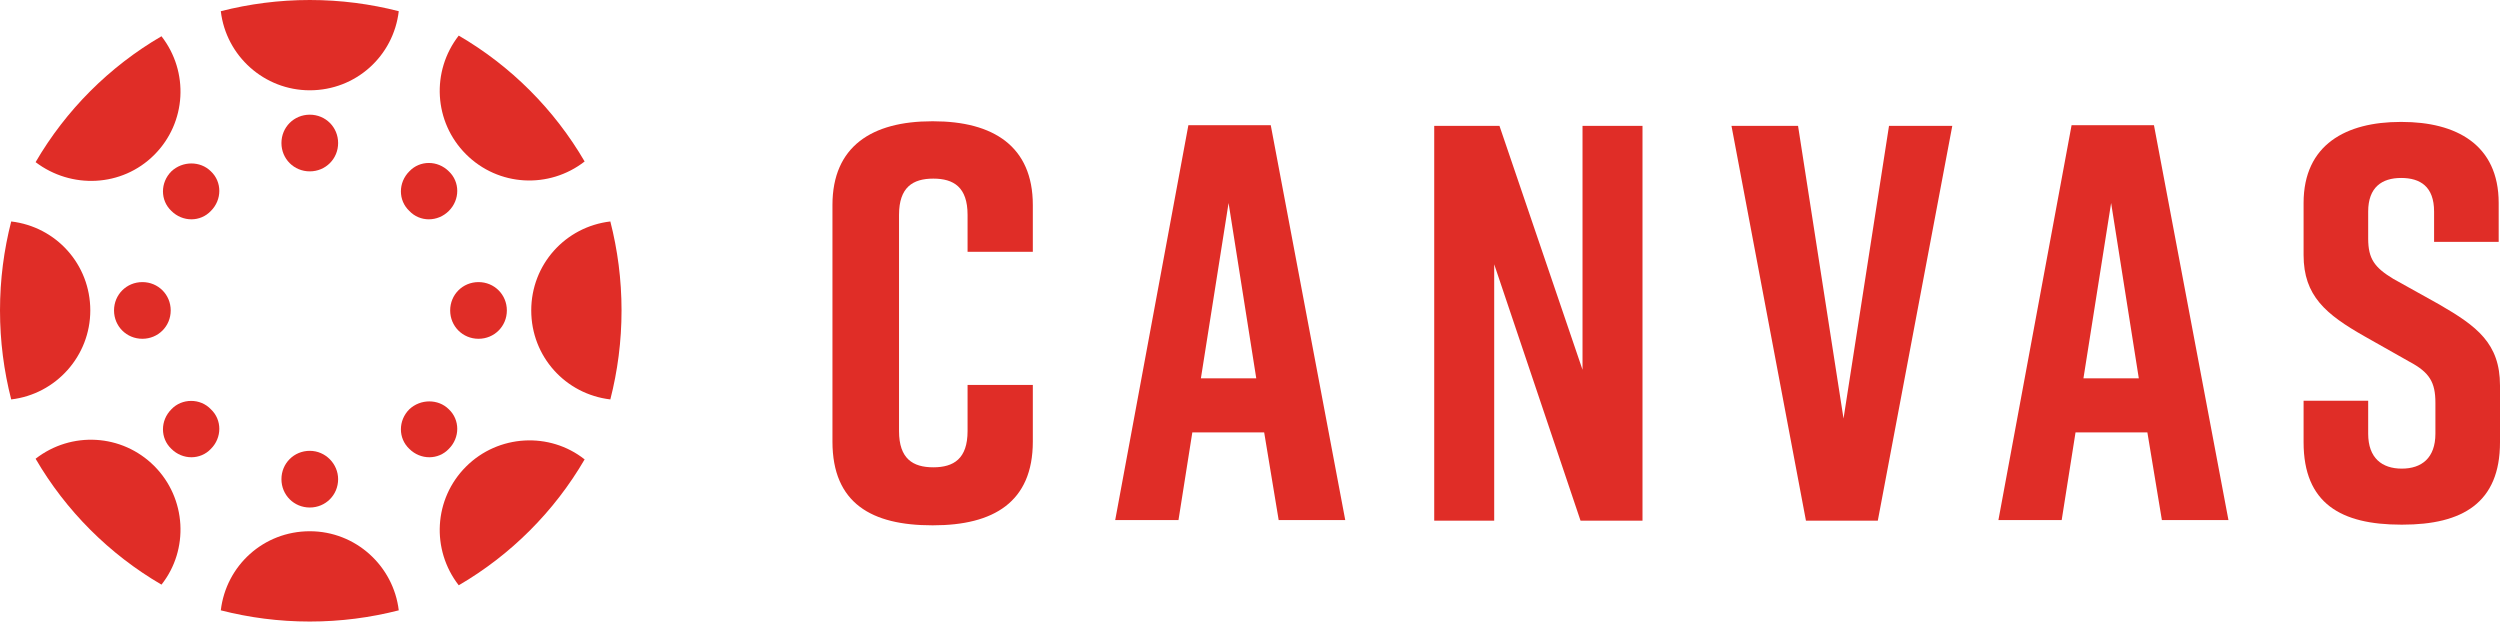
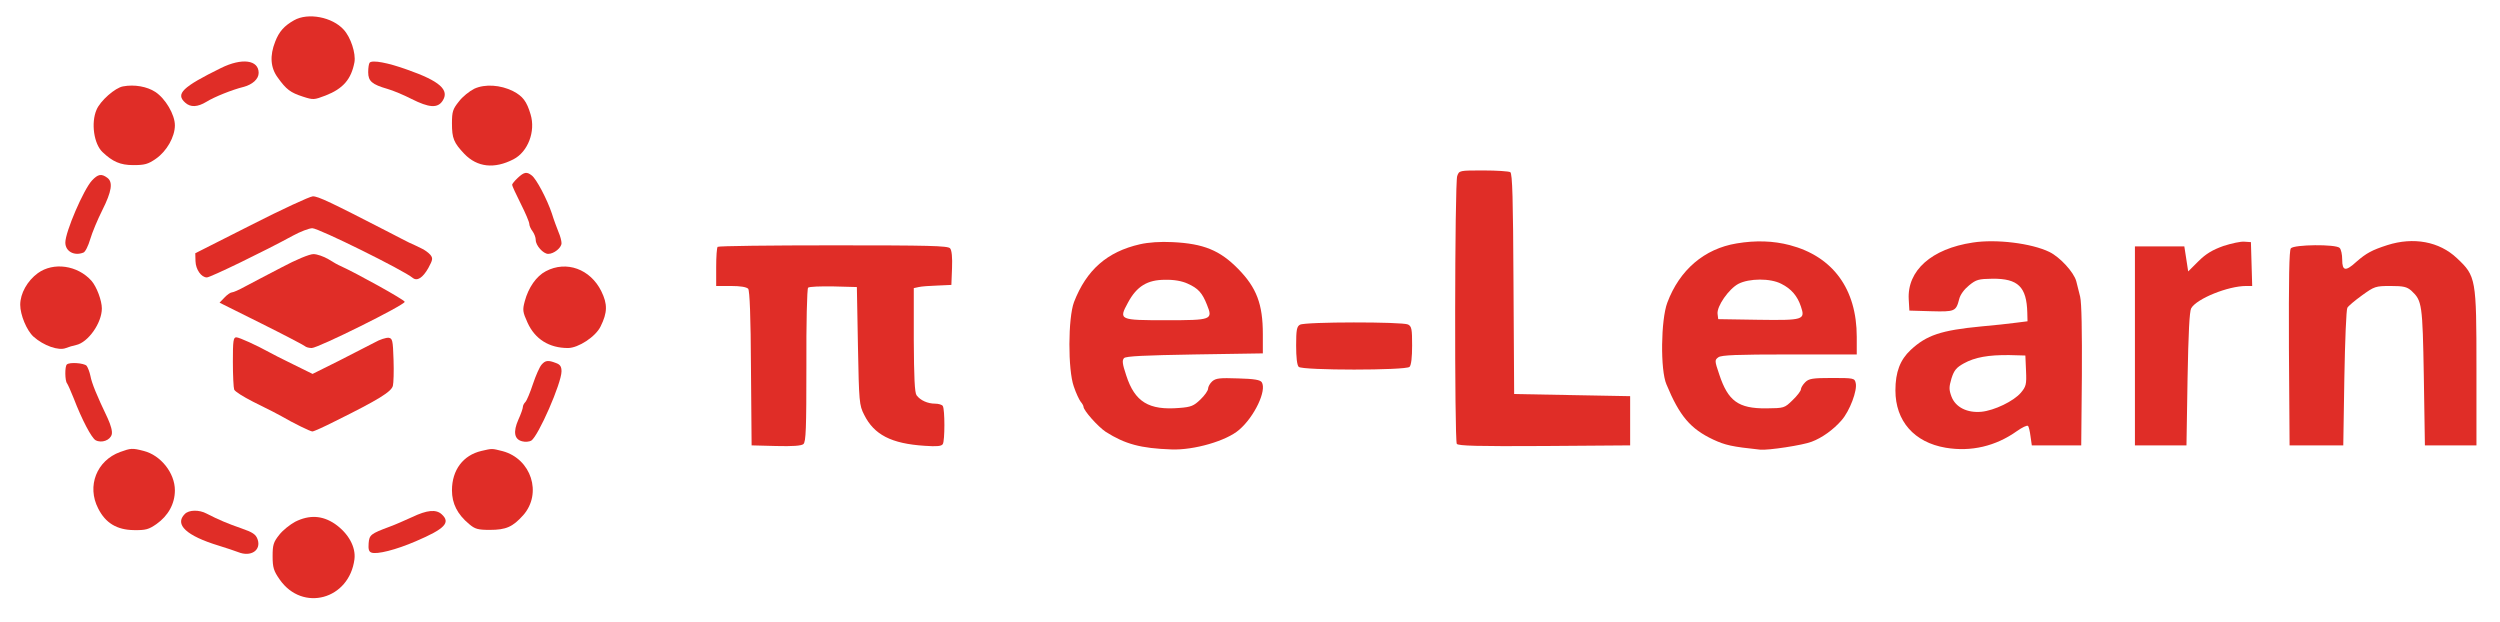
- <svg xmlns="http://www.w3.org/2000/svg" id="Layer_1" viewBox="0 0 379.3 94.3">
-   <style>
-     .st0{fill:#e02d27}
-   </style>
-   <g>
-     <g>
-       <path class="st0" d="M13.7,47.1c0-7-5.2-12.7-12-13.5C0.6,37.9,0,42.4,0,47.1s0.6,9.2,1.7,13.5C8.5,59.8,13.7,54,13.7,47.1z" />
-       <path class="st0" d="M21.6,42.8c-2.4,0-4.3,1.9-4.3,4.3s1.9,4.3,4.3,4.3c2.4,0,4.3-1.9,4.3-4.3S24,42.8,21.6,42.8z" />
-       <path class="st0" d="M80.6,47.1c0,7,5.2,12.7,12,13.5c1.1-4.3,1.7-8.8,1.7-13.5s-0.6-9.2-1.7-13.5C85.8,34.4,80.6,40.1,80.6,47.1z" />
-       <path class="st0" d="M72.6,42.8c-2.4,0-4.3,1.9-4.3,4.3s1.9,4.3,4.3,4.3s4.3-1.9,4.3-4.3S75,42.8,72.6,42.8z" />
-       <path class="st0" d="M47,80.6c-7,0-12.7,5.2-13.5,12c4.3,1.1,8.8,1.7,13.5,1.7c4.7,0,9.2-0.6,13.5-1.7C59.7,85.9,54,80.6,47,80.6z" />
-       <path class="st0" d="M47,68.4c-2.4,0-4.3,1.9-4.3,4.3S44.6,77,47,77c2.4,0,4.3-1.9,4.3-4.3C51.3,70.4,49.4,68.4,47,68.4z" />
-       <path class="st0" d="M47,13.7c7,0,12.7-5.2,13.5-12C56.2,0.6,51.7,0,47,0c-4.7,0-9.2,0.6-13.5,1.7C34.3,8.5,40.1,13.7,47,13.7z" />
-       <path class="st0" d="M47,17.4c-2.4,0-4.3,1.9-4.3,4.3S44.6,26,47,26c2.4,0,4.3-1.9,4.3-4.3C51.3,19.3,49.4,17.4,47,17.4z" />
-       <path class="st0" d="M70.7,70.8c-4.9,4.9-5.3,12.6-1.1,18c7.9-4.6,14.5-11.2,19.1-19.1C83.4,65.5,75.6,65.9,70.7,70.8z" />
-       <path class="st0" d="M62.1,62.1c-1.7,1.7-1.7,4.4,0,6c1.7,1.7,4.4,1.7,6,0c1.7-1.7,1.7-4.4,0-6C66.5,60.5,63.8,60.5,62.1,62.1z" />
-       <path class="st0" d="M23.4,23.5c4.9-4.9,5.3-12.6,1.1-18C16.6,10.1,10,16.7,5.4,24.6C10.8,28.7,18.5,28.4,23.4,23.5z" />
-       <path class="st0" d="M26,26c-1.7,1.7-1.7,4.4,0,6c1.7,1.7,4.4,1.7,6,0c1.7-1.7,1.7-4.4,0-6C30.4,24.4,27.7,24.4,26,26z" />
-       <path class="st0" d="M70.7,23.4c4.9,4.9,12.6,5.3,18,1.1C84.1,16.6,77.5,10,69.6,5.4C65.4,10.8,65.8,18.5,70.7,23.4z" />
-       <path class="st0" d="M68.1,32c1.7-1.7,1.7-4.4,0-6c-1.7-1.7-4.4-1.7-6,0c-1.7,1.7-1.7,4.4,0,6C63.7,33.7,66.4,33.7,68.1,32z" />
-       <path class="st0" d="M23.4,70.7c-4.9-4.9-12.6-5.3-18-1.1c4.6,7.9,11.2,14.5,19.1,19.1C28.7,83.4,28.3,75.6,23.4,70.7z" />
-       <path class="st0" d="M26,62.1c-1.7,1.7-1.7,4.4,0,6c1.7,1.7,4.4,1.7,6,0c1.7-1.7,1.7-4.4,0-6C30.4,60.4,27.6,60.4,26,62.1z" />
-     </g>
-     <g>
-       <path class="st0" d="M156.7,67c0,9.2-6,12.7-15.1,12.7h-0.2c-9.1,0-15.1-3.3-15.1-12.7V31.1c0-8.9,6-12.7,15.1-12.7h0.2 c9.1,0,15.1,3.8,15.1,12.7v7.1h-9.9v-5.6c0-4.2-2.1-5.5-5.2-5.5s-5.2,1.3-5.2,5.5v32.8c0,4.2,2.1,5.5,5.2,5.5s5.2-1.3,5.2-5.5v-7 h9.9V67z" />
-       <path class="st0" d="M191.8,65.6h-10.9l-2.1,13.3h-9.6L180.3,19h12.5l11.3,59.9H194L191.8,65.6z M190.6,57.4l-4.2-26.6l-4.2,26.6 H190.6z" />
-       <path class="st0" d="M217.6,79V19.1h9.9l12.6,37v-37h9.1V79h-9.4l-13.1-38.9V79H217.6z" />
-       <path class="st0" d="M284.9,79H274l-11.3-59.9h10.1l6.9,44.4l6.9-44.4h9.6L284.9,79z" />
-       <path class="st0" d="M325.8,65.6h-10.9l-2.1,13.3h-9.6L314.3,19h12.5l11.3,59.9H328L325.8,65.6z M324.5,57.4l-4.2-26.6l-4.2,26.6 H324.5z" />
-       <path class="st0" d="M369.3,36.6v-4.5c0-3.8-2.1-5.1-5-5.1s-5,1.4-5,5.1v4.1c0,3.1,1,4.4,3.8,6.1l7,3.9c5.7,3.3,9.2,5.9,9.2,12.3 v8.6c0,9.2-5.7,12.5-14.8,12.5h-0.2c-9.1,0-14.8-3.2-14.8-12.5v-6.3h9.8v5c0,3.7,2.1,5.3,5.1,5.3s5.1-1.6,5.1-5.3v-4.7 c0-3.1-0.9-4.6-3.9-6.2l-6.9-3.9c-5.8-3.3-9.2-6.1-9.2-12.3v-7.9c0-8.9,6.5-12.3,14.7-12.3h0.2c8.2,0,14.7,3.4,14.7,12.3v5.9h-9.8 V36.6z" />
-     </g>
+ <svg xmlns="http://www.w3.org/2000/svg" width="173" height="43" xml:space="preserve" overflow="hidden">
+   <g transform="translate(-575 -395)">
+     <path d="M29.832 81.31C29.151 80.925 28.796 80.525 28.53 79.829 28.145 78.852 28.204 78.023 28.707 77.342 29.299 76.513 29.581 76.306 30.439 76.025 31.165 75.788 31.209 75.802 31.994 76.099 33.208 76.572 33.771 77.224 33.993 78.408 34.096 79.015 33.741 80.126 33.252 80.659 32.468 81.532 30.795 81.858 29.832 81.31Z" fill="#E02D27" transform="matrix(1.00398 0 0 -1 565.4 477.712)" />
+     <path d="M24.799 78.008C22.134 76.691 21.645 76.217 22.326 75.61 22.696 75.269 23.185 75.299 23.792 75.669 24.34 76.01 25.554 76.498 26.324 76.691 26.96 76.854 27.39 77.239 27.39 77.668 27.39 78.571 26.235 78.719 24.799 78.008Z" fill="#E02D27" transform="matrix(1.00398 0 0 -1 565.4 477.712)" />
+     <path d="M35.044 78.379C34.985 78.319 34.94 78.023 34.94 77.712 34.94 77.091 35.207 76.868 36.273 76.558 36.643 76.454 37.383 76.143 37.931 75.862 39.13 75.255 39.722 75.21 40.063 75.728 40.566 76.484 39.87 77.105 37.635 77.89 36.288 78.379 35.236 78.571 35.044 78.379Z" fill="#E02D27" transform="matrix(1.00398 0 0 -1 565.4 477.712)" />
+     <path d="M18.047 76.735C17.5 76.646 16.463 75.728 16.212 75.107 15.827 74.204 16.034 72.753 16.626 72.19 17.322 71.524 17.855 71.287 18.743 71.287 19.528 71.287 19.765 71.346 20.313 71.731 21.053 72.249 21.616 73.241 21.616 74.041 21.616 74.781 20.964 75.891 20.268 76.35 19.706 76.72 18.832 76.883 18.047 76.735Z" fill="#E02D27" transform="matrix(1.00398 0 0 -1 565.4 477.712)" />
+     <path d="M42.254 76.572C41.928 76.409 41.44 76.025 41.188 75.684 40.773 75.166 40.714 74.988 40.714 74.174 40.714 73.138 40.833 72.841 41.573 72.057 42.461 71.139 43.631 71.006 44.949 71.687 45.955 72.205 46.488 73.626 46.133 74.796 45.866 75.699 45.6 76.054 44.919 76.409 44.06 76.839 42.994 76.913 42.254 76.572Z" fill="#E02D27" transform="matrix(1.00398 0 0 -1 565.4 477.712)" />
+     <path d="M110.002 70.532C109.825 70.073 109.81 52.277 109.973 51.996 110.076 51.862 111.379 51.818 116.013 51.848L121.921 51.892 121.921 53.595 121.921 55.297 117.923 55.371 113.926 55.445 113.881 63.055C113.852 68.933 113.807 70.71 113.659 70.798 113.571 70.858 112.727 70.917 111.809 70.917 110.151 70.917 110.136 70.917 110.002 70.532Z" fill="#E02D27" transform="matrix(1.00398 0 0 -1 565.4 477.712)" />
+     <path d="M45.245 70.399C45.037 70.206 44.86 69.984 44.86 69.925 44.86 69.851 45.126 69.273 45.452 68.622 45.778 67.971 46.044 67.349 46.044 67.216 46.044 67.097 46.148 66.86 46.266 66.712 46.385 66.549 46.488 66.283 46.488 66.105 46.488 65.72 47.006 65.143 47.347 65.143 47.747 65.143 48.265 65.572 48.265 65.883 48.265 66.046 48.176 66.386 48.058 66.653 47.954 66.919 47.732 67.497 47.599 67.941 47.273 68.918 46.533 70.339 46.207 70.576 45.866 70.843 45.689 70.813 45.245 70.399Z" fill="#E02D27" transform="matrix(1.00398 0 0 -1 565.4 477.712)" />
+     <path d="M15.901 70.221C15.323 69.599 14.065 66.668 14.065 65.927 14.065 65.32 14.672 64.98 15.309 65.232 15.442 65.276 15.649 65.705 15.782 66.164 15.916 66.623 16.286 67.512 16.611 68.163 17.263 69.466 17.366 70.117 16.952 70.413 16.552 70.71 16.315 70.665 15.901 70.221Z" fill="#E02D27" transform="matrix(1.00398 0 0 -1 565.4 477.712)" />
+     <path d="M26.871 67.141 23.022 65.187 23.037 64.639C23.052 64.062 23.437 63.514 23.822 63.514 24.058 63.514 27.834 65.35 29.744 66.401 30.262 66.683 30.869 66.919 31.091 66.919 31.52 66.919 37.368 64.018 38.005 63.485 38.316 63.233 38.701 63.485 39.086 64.166 39.397 64.743 39.411 64.847 39.219 65.084 39.1 65.217 38.819 65.439 38.568 65.543 38.331 65.661 37.961 65.839 37.753 65.927 37.561 66.031 36.924 66.342 36.347 66.653 32.364 68.711 31.476 69.14 31.12 69.125 30.898 69.111 28.988 68.222 26.871 67.141Z" fill="#E02D27" transform="matrix(1.00398 0 0 -1 565.4 477.712)" />
+     <path d="M88.135 65.809C85.87 65.291 84.449 64.032 83.59 61.812 83.175 60.716 83.161 57.118 83.575 55.964 83.723 55.519 83.945 55.046 84.049 54.912 84.153 54.794 84.242 54.631 84.242 54.572 84.242 54.305 85.248 53.18 85.781 52.825 87.114 51.981 88.18 51.685 90.312 51.611 91.851 51.552 94.102 52.203 94.975 52.973 96.026 53.876 96.885 55.697 96.53 56.26 96.426 56.422 96.026 56.497 94.901 56.526 93.628 56.571 93.362 56.541 93.11 56.319 92.962 56.186 92.829 55.949 92.829 55.816 92.829 55.682 92.592 55.342 92.296 55.06 91.851 54.631 91.659 54.542 90.859 54.483 88.742 54.305 87.78 54.898 87.188 56.733 86.921 57.533 86.892 57.785 87.04 57.933 87.173 58.066 88.461 58.125 91.91 58.184L96.604 58.258 96.604 59.591C96.604 61.664 96.174 62.804 94.901 64.106 93.643 65.394 92.518 65.853 90.386 65.957 89.542 66.001 88.713 65.942 88.135 65.809ZM91.422 63.085C92.147 62.759 92.429 62.448 92.754 61.619 93.169 60.583 93.095 60.553 89.942 60.553 86.699 60.553 86.655 60.568 87.306 61.767 87.913 62.907 88.653 63.351 89.867 63.351 90.489 63.366 91.037 63.263 91.422 63.085Z" fill="#E02D27" transform="matrix(1.00398 0 0 -1 565.4 477.712)" />
+     <path d="M129.264 65.868C127.028 65.498 125.326 64.032 124.482 61.767 124.038 60.583 123.993 57.104 124.423 56.112 125.326 53.92 126.081 53.032 127.65 52.292 128.479 51.907 128.923 51.803 130.878 51.596 131.426 51.537 133.839 51.907 134.431 52.144 135.142 52.41 135.926 52.973 136.489 53.624 137.052 54.261 137.599 55.712 137.466 56.215 137.392 56.541 137.333 56.556 135.837 56.556 134.475 56.556 134.239 56.511 133.987 56.26 133.824 56.097 133.691 55.875 133.691 55.771 133.691 55.667 133.439 55.327 133.113 55.016 132.551 54.468 132.536 54.468 131.292 54.453 129.382 54.439 128.672 54.957 128.065 56.793 127.739 57.755 127.739 57.799 128.006 57.992 128.213 58.14 129.264 58.184 132.906 58.184L137.54 58.184 137.54 59.398C137.54 62.715 135.897 64.965 132.921 65.75 131.796 66.046 130.582 66.09 129.264 65.868ZM132.343 63.07C133.025 62.73 133.454 62.226 133.691 61.501 134.002 60.583 133.883 60.538 130.745 60.583L127.991 60.627 127.946 60.997C127.887 61.516 128.716 62.715 129.382 63.07 130.123 63.455 131.588 63.47 132.343 63.07Z" fill="#E02D27" transform="matrix(1.00398 0 0 -1 565.4 477.712)" />
+     <path d="M145.535 65.927C142.692 65.498 141.005 63.988 141.123 61.989L141.167 61.219 142.663 61.175C144.306 61.131 144.38 61.16 144.602 62.019 144.676 62.33 144.957 62.7 145.283 62.966 145.772 63.366 145.935 63.411 146.897 63.425 148.659 63.44 149.251 62.863 149.295 61.071L149.31 60.479 148.496 60.376C148.052 60.316 146.986 60.198 146.127 60.124 143.344 59.857 142.352 59.517 141.256 58.495 140.531 57.814 140.205 56.97 140.205 55.697 140.205 53.58 141.493 52.099 143.669 51.729 145.416 51.433 147.119 51.833 148.585 52.884 148.94 53.136 149.281 53.299 149.34 53.239 149.399 53.195 149.473 52.869 149.517 52.514L149.606 51.892 151.309 51.892 153.012 51.892 153.056 56.704C153.071 59.769 153.041 61.752 152.937 62.182 152.849 62.552 152.73 63.026 152.671 63.248 152.508 63.87 151.546 64.921 150.82 65.276 149.577 65.883 147.134 66.179 145.535 65.927ZM149.207 57.059C149.251 56.097 149.207 55.964 148.851 55.534 148.363 54.957 147.03 54.305 146.127 54.217 145.15 54.128 144.35 54.528 144.069 55.268 143.892 55.756 143.892 55.919 144.069 56.526 144.247 57.089 144.41 57.281 144.913 57.562 145.683 57.992 146.616 58.155 148.052 58.14L149.162 58.11 149.207 57.059Z" fill="#E02D27" transform="matrix(1.00398 0 0 -1 565.4 477.712)" />
+     <path d="M162.813 65.691C162.072 65.424 161.613 65.158 161.095 64.639L160.384 63.929 160.251 64.802 160.118 65.661 158.415 65.661 156.713 65.661 156.713 58.777 156.713 51.892 158.489 51.892 160.266 51.892 160.34 56.482C160.399 59.709 160.473 61.16 160.592 61.382 160.977 62.048 163.138 62.922 164.382 62.922L164.796 62.922 164.752 64.447 164.708 65.957 164.263 65.987C164.027 66.016 163.36 65.868 162.813 65.691Z" fill="#E02D27" transform="matrix(1.00398 0 0 -1 565.4 477.712)" />
+     <path d="M174.109 65.75C173.058 65.409 172.673 65.202 171.992 64.61 171.237 63.914 171 63.944 171 64.743 171 65.098 170.926 65.454 170.822 65.557 170.556 65.824 167.683 65.794 167.461 65.528 167.343 65.394 167.313 63.455 167.328 58.614L167.373 51.892 169.223 51.892 171.074 51.892 171.148 56.556C171.192 59.117 171.281 61.308 171.355 61.412 171.414 61.53 171.873 61.915 172.362 62.271 173.221 62.892 173.295 62.922 174.331 62.922 175.234 62.922 175.456 62.863 175.767 62.596 176.507 61.9 176.537 61.693 176.626 56.63L176.7 51.892 178.476 51.892 180.253 51.892 180.253 57.222C180.253 63.455 180.223 63.603 178.906 64.847 177.692 66.001 175.915 66.327 174.109 65.75Z" fill="#E02D27" transform="matrix(1.00398 0 0 -1 565.4 477.712)" />
+     <path d="M59.028 65.631C58.969 65.587 58.925 64.95 58.925 64.225L58.925 62.922 59.946 62.922C60.612 62.922 61.012 62.848 61.131 62.73 61.234 62.596 61.308 60.834 61.323 57.207L61.367 51.892 63.055 51.848C64.18 51.818 64.802 51.862 64.936 51.981 65.113 52.129 65.143 53.062 65.143 57.414 65.128 60.301 65.187 62.73 65.261 62.804 65.335 62.878 66.12 62.907 67.008 62.892L68.622 62.848 68.696 58.777C68.77 54.883 68.785 54.675 69.125 54.009 69.806 52.632 70.991 52.011 73.3 51.862 74.144 51.803 74.455 51.833 74.544 51.981 74.692 52.203 74.692 54.394 74.544 54.616 74.5 54.705 74.248 54.779 74.011 54.779 73.508 54.779 73.004 55.001 72.738 55.357 72.605 55.534 72.56 56.6 72.545 59.176L72.545 62.774 72.886 62.848C73.064 62.892 73.641 62.937 74.174 62.952L75.136 62.996 75.181 64.151C75.21 64.891 75.166 65.394 75.047 65.528 74.899 65.705 73.582 65.735 66.993 65.735 62.67 65.735 59.073 65.691 59.028 65.631Z" fill="#E02D27" transform="matrix(1.00398 0 0 -1 565.4 477.712)" />
+     <path d="M28.944 64.195C27.967 63.692 26.842 63.085 26.442 62.878 26.042 62.656 25.643 62.478 25.539 62.478 25.45 62.478 25.213 62.315 25.036 62.123L24.695 61.767 27.567 60.331C29.137 59.546 30.484 58.836 30.573 58.762 30.647 58.688 30.854 58.629 31.047 58.629 31.491 58.629 37.457 61.604 37.457 61.826 37.457 61.96 34.126 63.81 33.016 64.314 32.897 64.358 32.527 64.565 32.201 64.773 31.875 64.965 31.417 65.128 31.165 65.128 30.898 65.128 29.995 64.758 28.944 64.195Z" fill="#E02D27" transform="matrix(1.00398 0 0 -1 565.4 477.712)" />
+     <path d="M12.17 63.81C11.444 63.277 10.956 62.404 10.956 61.619 10.956 60.923 11.4 59.843 11.874 59.413 12.57 58.791 13.606 58.421 14.109 58.629 14.287 58.703 14.598 58.791 14.805 58.836 15.634 59.013 16.582 60.361 16.582 61.367 16.582 61.915 16.227 62.863 15.871 63.277 14.909 64.358 13.251 64.595 12.17 63.81Z" fill="#E02D27" transform="matrix(1.00398 0 0 -1 565.4 477.712)" />
+     <path d="M47.184 63.944C46.533 63.603 45.985 62.818 45.733 61.871 45.57 61.264 45.585 61.131 45.926 60.376 46.444 59.236 47.421 58.629 48.709 58.629 49.42 58.629 50.619 59.413 50.959 60.124 51.433 61.086 51.448 61.664 51.004 62.567 50.249 64.092 48.605 64.699 47.184 63.944Z" fill="#E02D27" transform="matrix(1.00398 0 0 -1 565.4 477.712)" />
+     <path d="M99.165 60.242C98.943 60.124 98.899 59.872 98.899 58.806 98.899 57.992 98.958 57.444 99.076 57.326 99.328 57.074 106.464 57.074 106.716 57.326 106.834 57.444 106.893 57.992 106.893 58.806 106.893 59.931 106.864 60.124 106.612 60.257 106.227 60.45 99.506 60.45 99.165 60.242Z" fill="#E02D27" transform="matrix(1.00398 0 0 -1 565.4 477.712)" />
+     <path d="M25.613 57.681C25.613 56.748 25.657 55.875 25.702 55.756 25.746 55.623 26.338 55.253 27.005 54.912 28.381 54.231 28.53 54.142 28.944 53.92 29.803 53.417 30.958 52.855 31.091 52.855 31.195 52.855 31.905 53.18 32.69 53.58 35.636 55.046 36.554 55.608 36.643 56.023 36.687 56.186 36.717 57 36.687 57.814 36.643 59.176 36.613 59.295 36.347 59.339 36.184 59.354 35.74 59.221 35.384 59.013 35.014 58.821 33.904 58.244 32.912 57.74L31.106 56.837 29.729 57.518C28.974 57.888 28.248 58.258 28.13 58.332 27.271 58.806 26.057 59.369 25.85 59.369 25.643 59.369 25.613 59.132 25.613 57.681Z" fill="#E02D27" transform="matrix(1.00398 0 0 -1 565.4 477.712)" />
+     <path d="M46.888 57.474C46.755 57.326 46.488 56.719 46.296 56.141 46.103 55.549 45.866 54.986 45.778 54.898 45.674 54.794 45.6 54.646 45.6 54.542 45.6 54.453 45.467 54.054 45.289 53.669 44.919 52.825 45.008 52.307 45.556 52.173 45.763 52.114 46.044 52.144 46.177 52.218 46.666 52.529 48.265 56.2 48.265 57.015 48.265 57.34 48.176 57.489 47.88 57.592 47.347 57.799 47.154 57.785 46.888 57.474Z" fill="#E02D27" transform="matrix(1.00398 0 0 -1 565.4 477.712)" />
+     <path d="M14.169 57.489C14.021 57.355 14.035 56.349 14.183 56.186 14.243 56.097 14.45 55.638 14.642 55.149 15.22 53.639 15.871 52.41 16.152 52.248 16.567 52.025 17.159 52.248 17.263 52.647 17.322 52.855 17.204 53.284 16.982 53.772 16.227 55.357 15.886 56.2 15.797 56.689 15.738 56.97 15.62 57.281 15.531 57.4 15.353 57.592 14.346 57.666 14.169 57.489Z" fill="#E02D27" transform="matrix(1.00398 0 0 -1 565.4 477.712)" />
+     <path d="M17.84 51.433C16.227 50.841 15.531 49.079 16.33 47.525 16.834 46.518 17.618 46.044 18.788 46.029 19.602 46.014 19.809 46.074 20.342 46.444 21.157 47.021 21.616 47.85 21.616 48.783 21.616 49.982 20.638 51.211 19.469 51.507 18.669 51.715 18.581 51.7 17.84 51.433Z" fill="#E02D27" transform="matrix(1.00398 0 0 -1 565.4 477.712)" />
+     <path d="M42.742 51.507C41.484 51.211 40.714 50.19 40.714 48.783 40.714 47.865 41.084 47.125 41.899 46.444 42.298 46.103 42.506 46.044 43.32 46.044 44.445 46.044 44.904 46.251 45.63 47.066 46.947 48.576 46.177 50.959 44.208 51.492 43.438 51.685 43.512 51.685 42.742 51.507Z" fill="#E02D27" transform="matrix(1.00398 0 0 -1 565.4 477.712)" />
+     <path d="M22.297 47.14C21.571 46.414 22.415 45.63 24.651 44.949 25.139 44.8 25.746 44.593 25.983 44.504 26.857 44.149 27.582 44.638 27.316 45.393 27.197 45.733 26.975 45.881 26.205 46.148 25.272 46.473 24.636 46.74 23.807 47.169 23.288 47.451 22.578 47.436 22.297 47.14Z" fill="#E02D27" transform="matrix(1.00398 0 0 -1 565.4 477.712)" />
+     <path d="M37.975 46.932C37.487 46.71 36.791 46.399 36.421 46.266 35.118 45.778 35.014 45.704 34.97 45.111 34.94 44.712 34.985 44.534 35.162 44.475 35.532 44.327 36.865 44.667 38.227 45.259 40.226 46.118 40.64 46.547 40.004 47.125 39.619 47.48 38.997 47.421 37.975 46.932Z" fill="#E02D27" transform="matrix(1.00398 0 0 -1 565.4 477.712)" />
+     <path d="M29.907 46.607C29.551 46.414 29.048 46.014 28.811 45.704 28.411 45.2 28.352 45.008 28.352 44.223 28.352 43.438 28.426 43.202 28.84 42.609 30.41 40.344 33.637 41.218 33.993 44.016 34.096 44.86 33.578 45.807 32.645 46.459 31.772 47.051 30.884 47.095 29.907 46.607Z" fill="#E02D27" transform="matrix(1.00398 0 0 -1 565.4 477.712)" />
  </g>
</svg>
